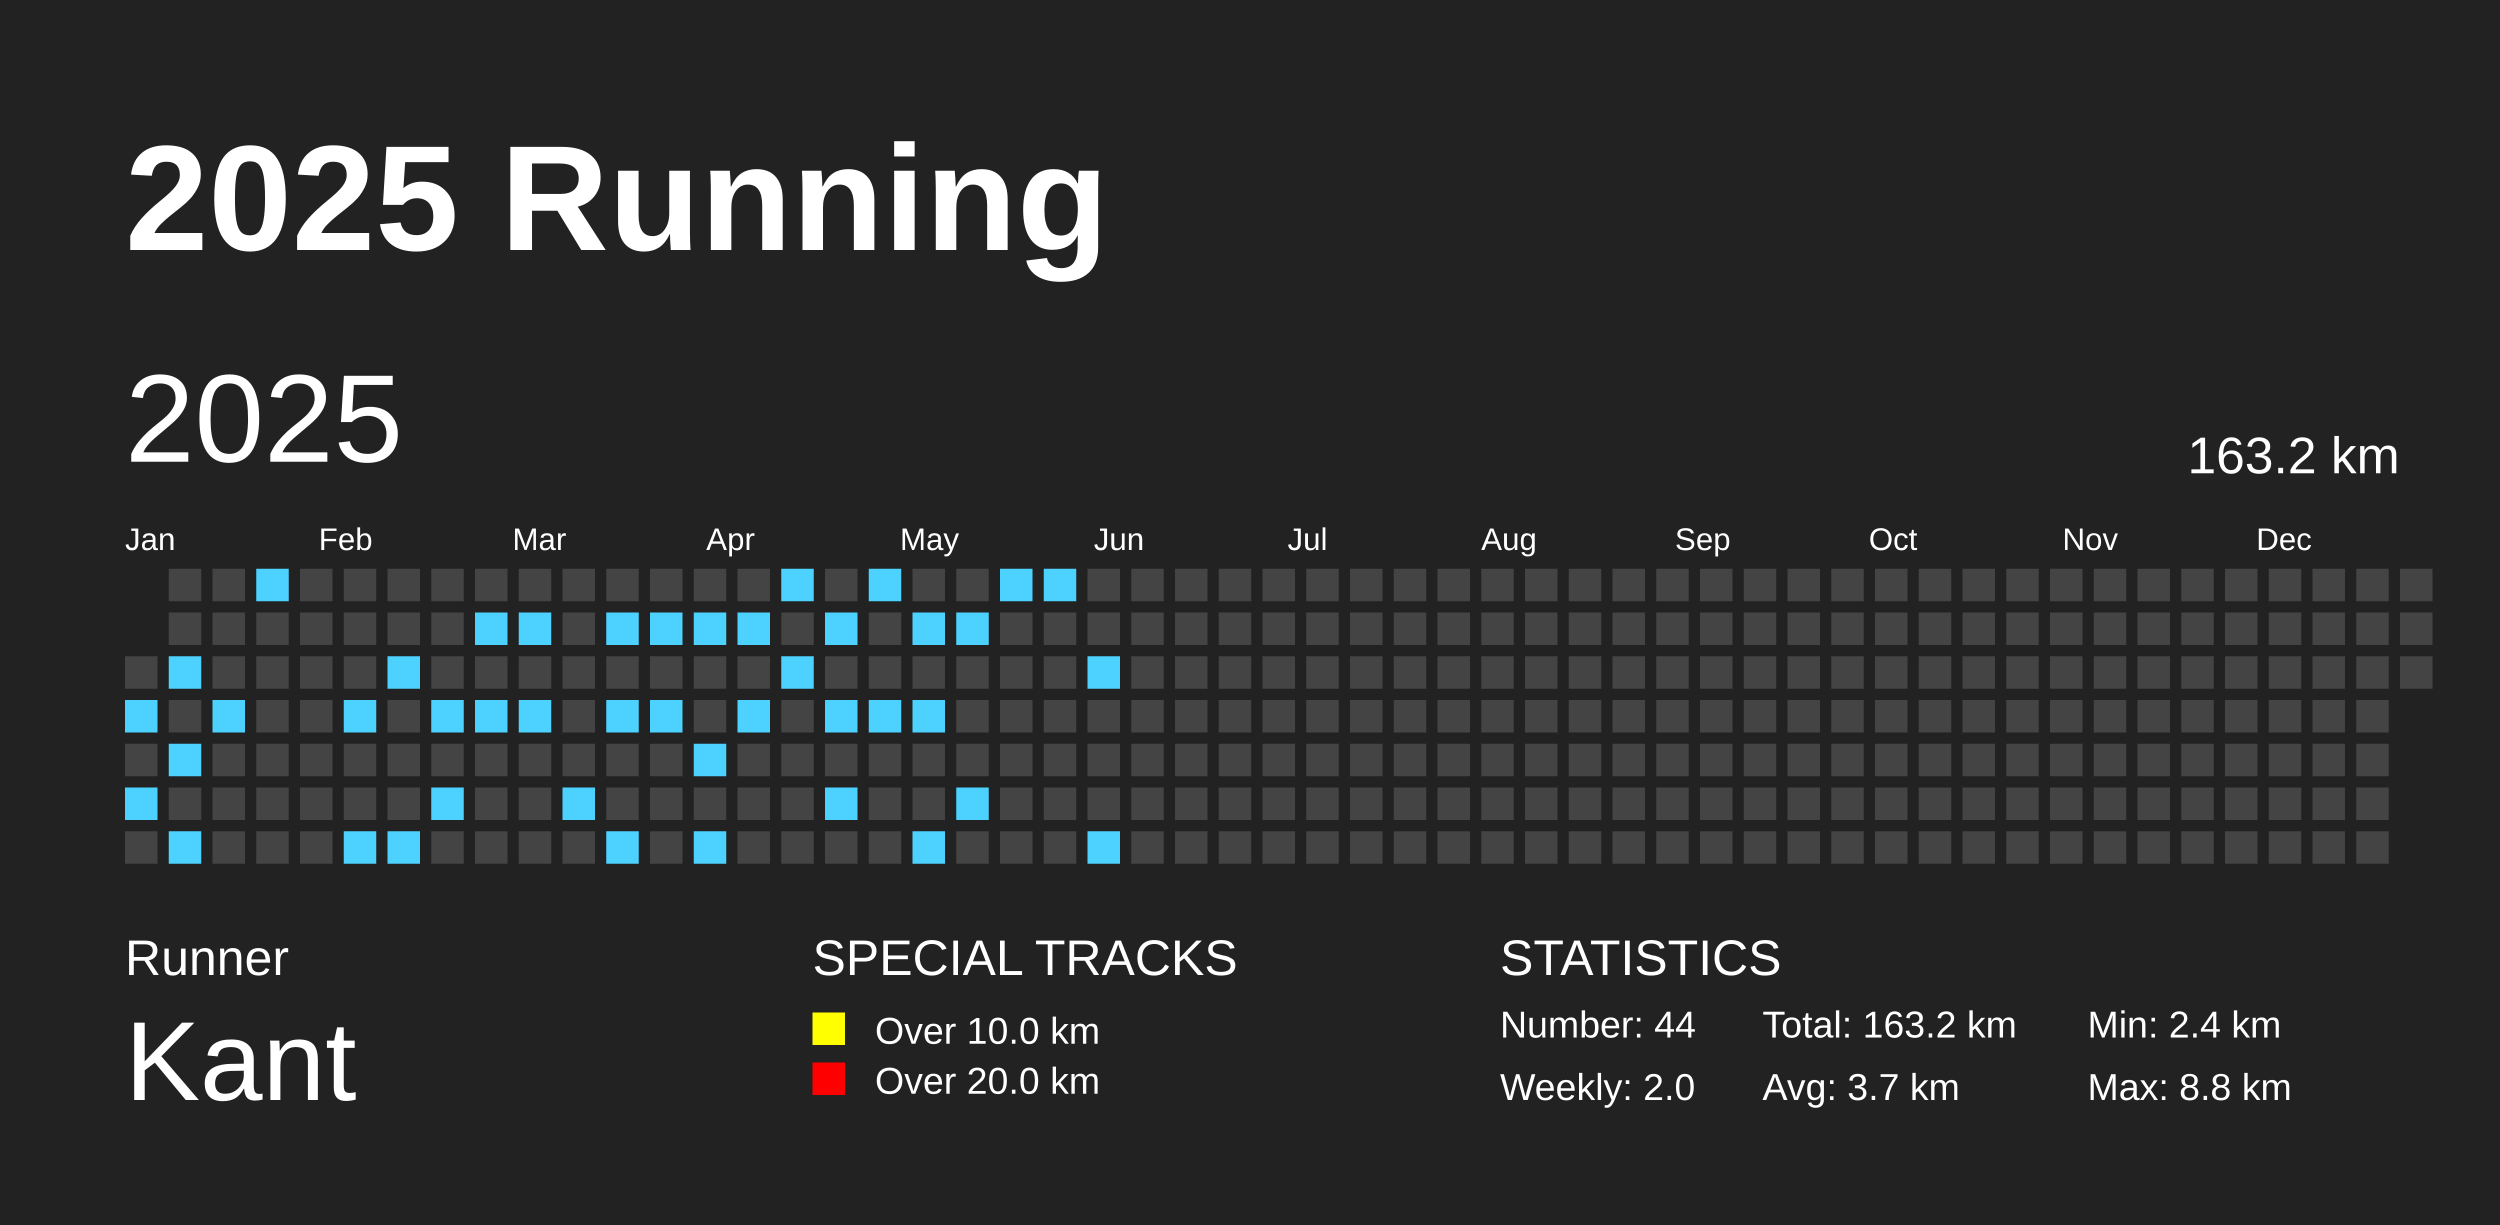
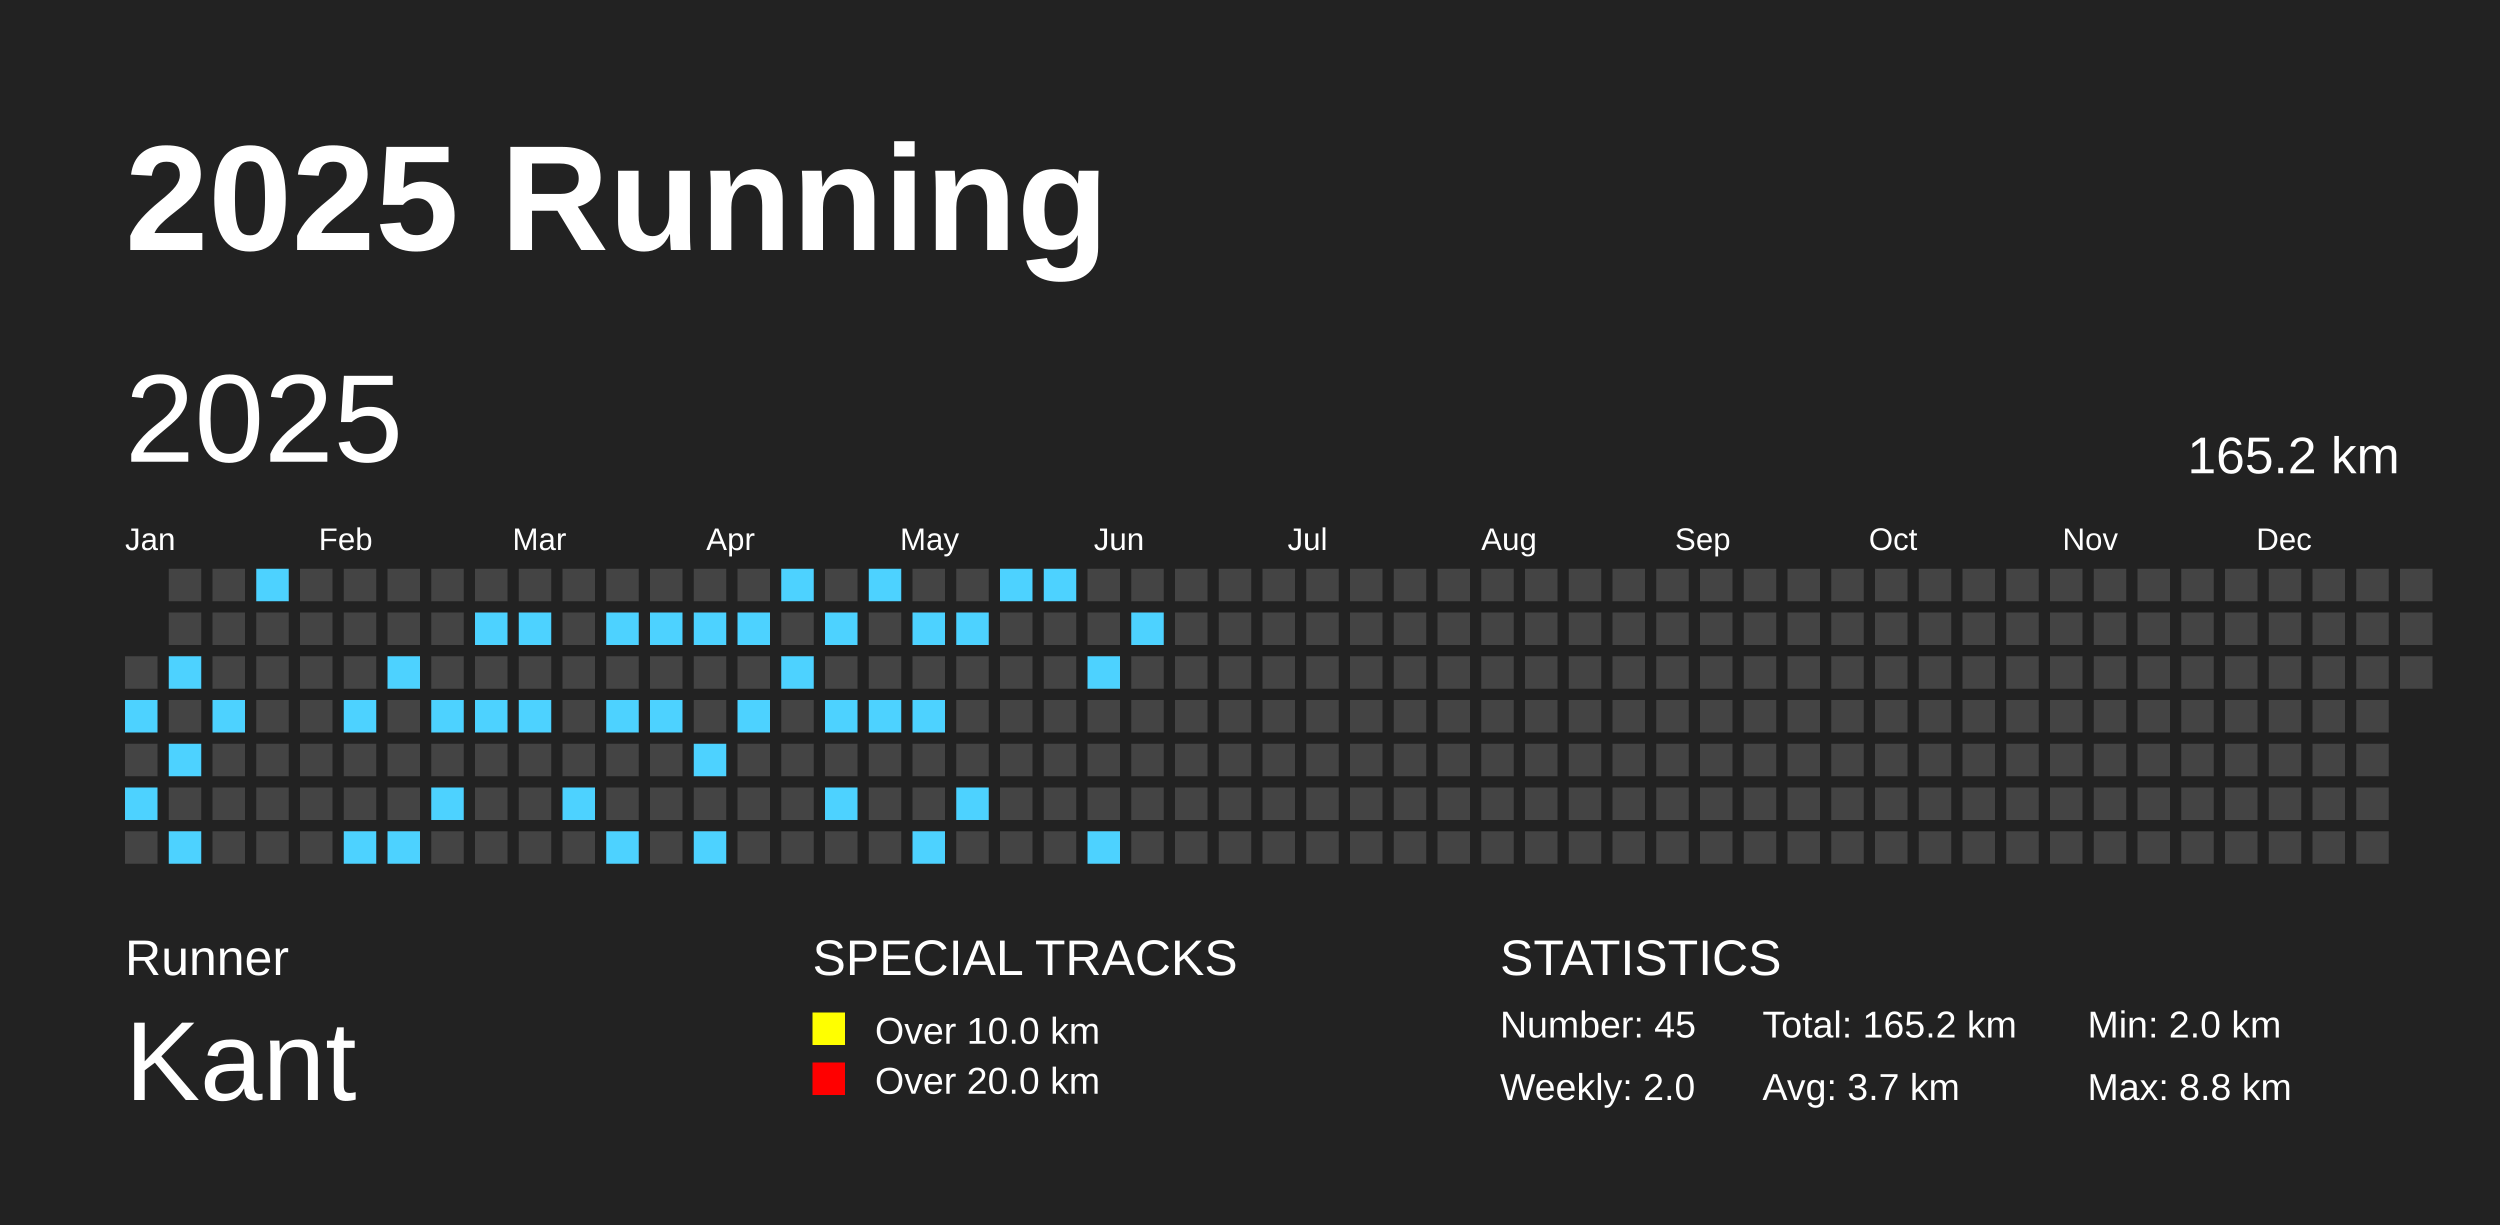
<svg xmlns="http://www.w3.org/2000/svg" baseProfile="full" height="98mm" version="1.1" viewBox="0,0,200,98" width="200mm">
  <defs />
  <rect fill="#222222" height="98" width="200" x="0" y="0" />
  <text fill="#FFFFFF" style="font-size:12px; font-family:Arial; font-weight:bold;" x="10" y="20">2025 Running</text>
  <text fill="#FFFFFF" style="font-size:4px; font-family:Arial" x="10" y="78">Runner</text>
  <text fill="#FFFFFF" style="font-size:9px; font-family:Arial" x="10" y="88">Kant</text>
  <text fill="#FFFFFF" style="font-size:4px; font-family:Arial" x="65" y="78">SPECIAL TRACKS</text>
  <rect fill="yellow" height="2.6" width="2.6" x="65" y="81" />
  <text fill="#FFFFFF" style="font-size:3px; font-family:Arial" x="70" y="83.5">Over 10.0 km</text>
  <rect fill="red" height="2.6" width="2.6" x="65" y="85" />
  <text fill="#FFFFFF" style="font-size:3px; font-family:Arial" x="70" y="87.5">Over 20.0 km</text>
  <text fill="#FFFFFF" style="font-size:4px; font-family:Arial" x="120" y="78">STATISTICS</text>
-   <text fill="#FFFFFF" style="font-size:3px; font-family:Arial" x="120" y="83">Number: 44</text>
+   <text fill="#FFFFFF" style="font-size:3px; font-family:Arial" x="120" y="83">Number: 45</text>
  <text fill="#FFFFFF" style="font-size:3px; font-family:Arial" x="120" y="88">Weekly: 2.0</text>
-   <text fill="#FFFFFF" style="font-size:3px; font-family:Arial" x="141" y="83">Total: 163.2 km</text>
+   <text fill="#FFFFFF" style="font-size:3px; font-family:Arial" x="141" y="83">Total: 165.2 km</text>
  <text fill="#FFFFFF" style="font-size:3px; font-family:Arial" x="141" y="88">Avg: 3.7 km</text>
-   <text fill="#FFFFFF" style="font-size:3px; font-family:Arial" x="167" y="83">Min: 2.4 km</text>
+   <text fill="#FFFFFF" style="font-size:3px; font-family:Arial" x="167" y="83">Min: 2.0 km</text>
  <text fill="#FFFFFF" style="font-size:3px; font-family:Arial" x="167" y="88">Max: 8.8 km</text>
  <text dominant-baseline="hanging" fill="#FFFFFF" style="font-size:10.0px; font-family:Arial;" x="10" y="30">2025</text>
-   <text dominant-baseline="hanging" fill="#FFFFFF" style="font-size:4.125px; font-family:Arial;" x="175" y="35">163.2 km</text>
+   <text dominant-baseline="hanging" fill="#FFFFFF" style="font-size:4.125px; font-family:Arial;" x="175" y="35">165.2 km</text>
  <text fill="#FFFFFF" style="font-size:2.5px; font-family:Arial" x="10.0" y="44">Jan</text>
  <text fill="#FFFFFF" style="font-size:2.5px; font-family:Arial" x="25.5" y="44">Feb</text>
  <text fill="#FFFFFF" style="font-size:2.5px; font-family:Arial" x="41.0" y="44">Mar</text>
  <text fill="#FFFFFF" style="font-size:2.5px; font-family:Arial" x="56.5" y="44">Apr</text>
  <text fill="#FFFFFF" style="font-size:2.5px; font-family:Arial" x="72.0" y="44">May</text>
  <text fill="#FFFFFF" style="font-size:2.5px; font-family:Arial" x="87.5" y="44">Jun</text>
  <text fill="#FFFFFF" style="font-size:2.5px; font-family:Arial" x="103.0" y="44">Jul</text>
  <text fill="#FFFFFF" style="font-size:2.5px; font-family:Arial" x="118.5" y="44">Aug</text>
  <text fill="#FFFFFF" style="font-size:2.5px; font-family:Arial" x="134.0" y="44">Sep</text>
  <text fill="#FFFFFF" style="font-size:2.5px; font-family:Arial" x="149.5" y="44">Oct</text>
  <text fill="#FFFFFF" style="font-size:2.5px; font-family:Arial" x="165.0" y="44">Nov</text>
  <text fill="#FFFFFF" style="font-size:2.5px; font-family:Arial" x="180.5" y="44">Dec</text>
  <rect fill="#444444" height="2.6" width="2.6" x="10.0" y="52.5" />
  <rect fill="#4DD2FF" height="2.6" width="2.6" x="10.0" y="56.0" />
  <rect fill="#444444" height="2.6" width="2.6" x="10.0" y="59.5" />
  <rect fill="#4DD2FF" height="2.6" width="2.6" x="10.0" y="63.0" />
  <rect fill="#444444" height="2.6" width="2.6" x="10.0" y="66.5" />
  <rect fill="#444444" height="2.6" width="2.6" x="13.5" y="45.5" />
  <rect fill="#444444" height="2.6" width="2.6" x="13.5" y="49.0" />
  <rect fill="#4DD2FF" height="2.6" width="2.6" x="13.5" y="52.5" />
  <rect fill="#444444" height="2.6" width="2.6" x="13.5" y="56.0" />
  <rect fill="#4DD2FF" height="2.6" width="2.6" x="13.5" y="59.5" />
  <rect fill="#444444" height="2.6" width="2.6" x="13.5" y="63.0" />
  <rect fill="#4DD2FF" height="2.6" width="2.6" x="13.5" y="66.5" />
  <rect fill="#444444" height="2.6" width="2.6" x="17.0" y="45.5" />
  <rect fill="#444444" height="2.6" width="2.6" x="17.0" y="49.0" />
  <rect fill="#444444" height="2.6" width="2.6" x="17.0" y="52.5" />
  <rect fill="#4DD2FF" height="2.6" width="2.6" x="17.0" y="56.0" />
  <rect fill="#444444" height="2.6" width="2.6" x="17.0" y="59.5" />
  <rect fill="#444444" height="2.6" width="2.6" x="17.0" y="63.0" />
  <rect fill="#444444" height="2.6" width="2.6" x="17.0" y="66.5" />
  <rect fill="#4DD2FF" height="2.6" width="2.6" x="20.5" y="45.5" />
  <rect fill="#444444" height="2.6" width="2.6" x="20.5" y="49.0" />
  <rect fill="#444444" height="2.6" width="2.6" x="20.5" y="52.5" />
  <rect fill="#444444" height="2.6" width="2.6" x="20.5" y="56.0" />
  <rect fill="#444444" height="2.6" width="2.6" x="20.5" y="59.5" />
  <rect fill="#444444" height="2.6" width="2.6" x="20.5" y="63.0" />
  <rect fill="#444444" height="2.6" width="2.6" x="20.5" y="66.5" />
  <rect fill="#444444" height="2.6" width="2.6" x="24.0" y="45.5" />
  <rect fill="#444444" height="2.6" width="2.6" x="24.0" y="49.0" />
  <rect fill="#444444" height="2.6" width="2.6" x="24.0" y="52.5" />
  <rect fill="#444444" height="2.6" width="2.6" x="24.0" y="56.0" />
  <rect fill="#444444" height="2.6" width="2.6" x="24.0" y="59.5" />
  <rect fill="#444444" height="2.6" width="2.6" x="24.0" y="63.0" />
  <rect fill="#444444" height="2.6" width="2.6" x="24.0" y="66.5" />
  <rect fill="#444444" height="2.6" width="2.6" x="27.5" y="45.5" />
  <rect fill="#444444" height="2.6" width="2.6" x="27.5" y="49.0" />
  <rect fill="#444444" height="2.6" width="2.6" x="27.5" y="52.5" />
  <rect fill="#4DD2FF" height="2.6" width="2.6" x="27.5" y="56.0" />
  <rect fill="#444444" height="2.6" width="2.6" x="27.5" y="59.5" />
  <rect fill="#444444" height="2.6" width="2.6" x="27.5" y="63.0" />
  <rect fill="#4DD2FF" height="2.6" width="2.6" x="27.5" y="66.5" />
  <rect fill="#444444" height="2.6" width="2.6" x="31.0" y="45.5" />
  <rect fill="#444444" height="2.6" width="2.6" x="31.0" y="49.0" />
  <rect fill="#4DD2FF" height="2.6" width="2.6" x="31.0" y="52.5" />
  <rect fill="#444444" height="2.6" width="2.6" x="31.0" y="56.0" />
  <rect fill="#444444" height="2.6" width="2.6" x="31.0" y="59.5" />
  <rect fill="#444444" height="2.6" width="2.6" x="31.0" y="63.0" />
  <rect fill="#4DD2FF" height="2.6" width="2.6" x="31.0" y="66.5" />
  <rect fill="#444444" height="2.6" width="2.6" x="34.5" y="45.5" />
  <rect fill="#444444" height="2.6" width="2.6" x="34.5" y="49.0" />
  <rect fill="#444444" height="2.6" width="2.6" x="34.5" y="52.5" />
  <rect fill="#4DD2FF" height="2.6" width="2.6" x="34.5" y="56.0" />
  <rect fill="#444444" height="2.6" width="2.6" x="34.5" y="59.5" />
  <rect fill="#4DD2FF" height="2.6" width="2.6" x="34.5" y="63.0" />
  <rect fill="#444444" height="2.6" width="2.6" x="34.5" y="66.5" />
  <rect fill="#444444" height="2.6" width="2.6" x="38.0" y="45.5" />
  <rect fill="#4DD2FF" height="2.6" width="2.6" x="38.0" y="49.0" />
  <rect fill="#444444" height="2.6" width="2.6" x="38.0" y="52.5" />
  <rect fill="#4DD2FF" height="2.6" width="2.6" x="38.0" y="56.0" />
  <rect fill="#444444" height="2.6" width="2.6" x="38.0" y="59.5" />
  <rect fill="#444444" height="2.6" width="2.6" x="38.0" y="63.0" />
  <rect fill="#444444" height="2.6" width="2.6" x="38.0" y="66.5" />
  <rect fill="#444444" height="2.6" width="2.6" x="41.5" y="45.5" />
  <rect fill="#4DD2FF" height="2.6" width="2.6" x="41.5" y="49.0" />
  <rect fill="#444444" height="2.6" width="2.6" x="41.5" y="52.5" />
  <rect fill="#4DD2FF" height="2.6" width="2.6" x="41.5" y="56.0" />
  <rect fill="#444444" height="2.6" width="2.6" x="41.5" y="59.5" />
  <rect fill="#444444" height="2.6" width="2.6" x="41.5" y="63.0" />
  <rect fill="#444444" height="2.6" width="2.6" x="41.5" y="66.5" />
  <rect fill="#444444" height="2.6" width="2.6" x="45.0" y="45.5" />
  <rect fill="#444444" height="2.6" width="2.6" x="45.0" y="49.0" />
  <rect fill="#444444" height="2.6" width="2.6" x="45.0" y="52.5" />
  <rect fill="#444444" height="2.6" width="2.6" x="45.0" y="56.0" />
  <rect fill="#444444" height="2.6" width="2.6" x="45.0" y="59.5" />
  <rect fill="#4DD2FF" height="2.6" width="2.6" x="45.0" y="63.0" />
  <rect fill="#444444" height="2.6" width="2.6" x="45.0" y="66.5" />
  <rect fill="#444444" height="2.6" width="2.6" x="48.5" y="45.5" />
  <rect fill="#4DD2FF" height="2.6" width="2.6" x="48.5" y="49.0" />
  <rect fill="#444444" height="2.6" width="2.6" x="48.5" y="52.5" />
  <rect fill="#4DD2FF" height="2.6" width="2.6" x="48.5" y="56.0" />
  <rect fill="#444444" height="2.6" width="2.6" x="48.5" y="59.5" />
  <rect fill="#444444" height="2.6" width="2.6" x="48.5" y="63.0" />
  <rect fill="#4DD2FF" height="2.6" width="2.6" x="48.5" y="66.5" />
  <rect fill="#444444" height="2.6" width="2.6" x="52.0" y="45.5" />
  <rect fill="#4DD2FF" height="2.6" width="2.6" x="52.0" y="49.0" />
  <rect fill="#444444" height="2.6" width="2.6" x="52.0" y="52.5" />
  <rect fill="#4DD2FF" height="2.6" width="2.6" x="52.0" y="56.0" />
  <rect fill="#444444" height="2.6" width="2.6" x="52.0" y="59.5" />
  <rect fill="#444444" height="2.6" width="2.6" x="52.0" y="63.0" />
  <rect fill="#444444" height="2.6" width="2.6" x="52.0" y="66.5" />
  <rect fill="#444444" height="2.6" width="2.6" x="55.5" y="45.5" />
  <rect fill="#4DD2FF" height="2.6" width="2.6" x="55.5" y="49.0" />
  <rect fill="#444444" height="2.6" width="2.6" x="55.5" y="52.5" />
  <rect fill="#444444" height="2.6" width="2.6" x="55.5" y="56.0" />
  <rect fill="#4DD2FF" height="2.6" width="2.6" x="55.5" y="59.5" />
  <rect fill="#444444" height="2.6" width="2.6" x="55.5" y="63.0" />
  <rect fill="#4DD2FF" height="2.6" width="2.6" x="55.5" y="66.5" />
  <rect fill="#444444" height="2.6" width="2.6" x="59.0" y="45.5" />
  <rect fill="#4DD2FF" height="2.6" width="2.6" x="59.0" y="49.0" />
  <rect fill="#444444" height="2.6" width="2.6" x="59.0" y="52.5" />
  <rect fill="#4DD2FF" height="2.6" width="2.6" x="59.0" y="56.0" />
  <rect fill="#444444" height="2.6" width="2.6" x="59.0" y="59.5" />
  <rect fill="#444444" height="2.6" width="2.6" x="59.0" y="63.0" />
  <rect fill="#444444" height="2.6" width="2.6" x="59.0" y="66.5" />
  <rect fill="#4DD2FF" height="2.6" width="2.6" x="62.5" y="45.5" />
  <rect fill="#444444" height="2.6" width="2.6" x="62.5" y="49.0" />
  <rect fill="#4DD2FF" height="2.6" width="2.6" x="62.5" y="52.5" />
  <rect fill="#444444" height="2.6" width="2.6" x="62.5" y="56.0" />
  <rect fill="#444444" height="2.6" width="2.6" x="62.5" y="59.5" />
  <rect fill="#444444" height="2.6" width="2.6" x="62.5" y="63.0" />
  <rect fill="#444444" height="2.6" width="2.6" x="62.5" y="66.5" />
  <rect fill="#444444" height="2.6" width="2.6" x="66.0" y="45.5" />
  <rect fill="#4DD2FF" height="2.6" width="2.6" x="66.0" y="49.0" />
  <rect fill="#444444" height="2.6" width="2.6" x="66.0" y="52.5" />
  <rect fill="#4DD2FF" height="2.6" width="2.6" x="66.0" y="56.0" />
  <rect fill="#444444" height="2.6" width="2.6" x="66.0" y="59.5" />
  <rect fill="#4DD2FF" height="2.6" width="2.6" x="66.0" y="63.0" />
  <rect fill="#444444" height="2.6" width="2.6" x="66.0" y="66.5" />
  <rect fill="#4DD2FF" height="2.6" width="2.6" x="69.5" y="45.5" />
  <rect fill="#444444" height="2.6" width="2.6" x="69.5" y="49.0" />
  <rect fill="#444444" height="2.6" width="2.6" x="69.5" y="52.5" />
  <rect fill="#4DD2FF" height="2.6" width="2.6" x="69.5" y="56.0" />
  <rect fill="#444444" height="2.6" width="2.6" x="69.5" y="59.5" />
  <rect fill="#444444" height="2.6" width="2.6" x="69.5" y="63.0" />
  <rect fill="#444444" height="2.6" width="2.6" x="69.5" y="66.5" />
  <rect fill="#444444" height="2.6" width="2.6" x="73.0" y="45.5" />
  <rect fill="#4DD2FF" height="2.6" width="2.6" x="73.0" y="49.0" />
  <rect fill="#444444" height="2.6" width="2.6" x="73.0" y="52.5" />
  <rect fill="#4DD2FF" height="2.6" width="2.6" x="73.0" y="56.0" />
  <rect fill="#444444" height="2.6" width="2.6" x="73.0" y="59.5" />
  <rect fill="#444444" height="2.6" width="2.6" x="73.0" y="63.0" />
  <rect fill="#4DD2FF" height="2.6" width="2.6" x="73.0" y="66.5" />
  <rect fill="#444444" height="2.6" width="2.6" x="76.5" y="45.5" />
  <rect fill="#4DD2FF" height="2.6" width="2.6" x="76.5" y="49.0" />
  <rect fill="#444444" height="2.6" width="2.6" x="76.5" y="52.5" />
  <rect fill="#444444" height="2.6" width="2.6" x="76.5" y="56.0" />
  <rect fill="#444444" height="2.6" width="2.6" x="76.5" y="59.5" />
  <rect fill="#4DD2FF" height="2.6" width="2.6" x="76.5" y="63.0" />
  <rect fill="#444444" height="2.6" width="2.6" x="76.5" y="66.5" />
  <rect fill="#4DD2FF" height="2.6" width="2.6" x="80.0" y="45.5" />
  <rect fill="#444444" height="2.6" width="2.6" x="80.0" y="49.0" />
  <rect fill="#444444" height="2.6" width="2.6" x="80.0" y="52.5" />
  <rect fill="#444444" height="2.6" width="2.6" x="80.0" y="56.0" />
  <rect fill="#444444" height="2.6" width="2.6" x="80.0" y="59.5" />
  <rect fill="#444444" height="2.6" width="2.6" x="80.0" y="63.0" />
  <rect fill="#444444" height="2.6" width="2.6" x="80.0" y="66.5" />
  <rect fill="#4DD2FF" height="2.6" width="2.6" x="83.5" y="45.5" />
  <rect fill="#444444" height="2.6" width="2.6" x="83.5" y="49.0" />
  <rect fill="#444444" height="2.6" width="2.6" x="83.5" y="52.5" />
  <rect fill="#444444" height="2.6" width="2.6" x="83.5" y="56.0" />
  <rect fill="#444444" height="2.6" width="2.6" x="83.5" y="59.5" />
  <rect fill="#444444" height="2.6" width="2.6" x="83.5" y="63.0" />
  <rect fill="#444444" height="2.6" width="2.6" x="83.5" y="66.5" />
  <rect fill="#444444" height="2.6" width="2.6" x="87.0" y="45.5" />
  <rect fill="#444444" height="2.6" width="2.6" x="87.0" y="49.0" />
  <rect fill="#4DD2FF" height="2.6" width="2.6" x="87.0" y="52.5" />
  <rect fill="#444444" height="2.6" width="2.6" x="87.0" y="56.0" />
  <rect fill="#444444" height="2.6" width="2.6" x="87.0" y="59.5" />
  <rect fill="#444444" height="2.6" width="2.6" x="87.0" y="63.0" />
  <rect fill="#4DD2FF" height="2.6" width="2.6" x="87.0" y="66.5" />
  <rect fill="#444444" height="2.6" width="2.6" x="90.5" y="45.5" />
-   <rect fill="#444444" height="2.6" width="2.6" x="90.5" y="49.0" />
+   <rect fill="#4DD2FF" height="2.6" width="2.6" x="90.5" y="49.0" />
  <rect fill="#444444" height="2.6" width="2.6" x="90.5" y="52.5" />
  <rect fill="#444444" height="2.6" width="2.6" x="90.5" y="56.0" />
  <rect fill="#444444" height="2.6" width="2.6" x="90.5" y="59.5" />
  <rect fill="#444444" height="2.6" width="2.6" x="90.5" y="63.0" />
  <rect fill="#444444" height="2.6" width="2.6" x="90.5" y="66.5" />
  <rect fill="#444444" height="2.6" width="2.6" x="94.0" y="45.5" />
  <rect fill="#444444" height="2.6" width="2.6" x="94.0" y="49.0" />
  <rect fill="#444444" height="2.6" width="2.6" x="94.0" y="52.5" />
  <rect fill="#444444" height="2.6" width="2.6" x="94.0" y="56.0" />
  <rect fill="#444444" height="2.6" width="2.6" x="94.0" y="59.5" />
  <rect fill="#444444" height="2.6" width="2.6" x="94.0" y="63.0" />
  <rect fill="#444444" height="2.6" width="2.6" x="94.0" y="66.5" />
  <rect fill="#444444" height="2.6" width="2.6" x="97.5" y="45.5" />
  <rect fill="#444444" height="2.6" width="2.6" x="97.5" y="49.0" />
  <rect fill="#444444" height="2.6" width="2.6" x="97.5" y="52.5" />
  <rect fill="#444444" height="2.6" width="2.6" x="97.5" y="56.0" />
  <rect fill="#444444" height="2.6" width="2.6" x="97.5" y="59.5" />
  <rect fill="#444444" height="2.6" width="2.6" x="97.5" y="63.0" />
  <rect fill="#444444" height="2.6" width="2.6" x="97.5" y="66.5" />
  <rect fill="#444444" height="2.6" width="2.6" x="101.0" y="45.5" />
  <rect fill="#444444" height="2.6" width="2.6" x="101.0" y="49.0" />
  <rect fill="#444444" height="2.6" width="2.6" x="101.0" y="52.5" />
  <rect fill="#444444" height="2.6" width="2.6" x="101.0" y="56.0" />
  <rect fill="#444444" height="2.6" width="2.6" x="101.0" y="59.5" />
  <rect fill="#444444" height="2.6" width="2.6" x="101.0" y="63.0" />
  <rect fill="#444444" height="2.6" width="2.6" x="101.0" y="66.5" />
  <rect fill="#444444" height="2.6" width="2.6" x="104.5" y="45.5" />
  <rect fill="#444444" height="2.6" width="2.6" x="104.5" y="49.0" />
  <rect fill="#444444" height="2.6" width="2.6" x="104.5" y="52.5" />
  <rect fill="#444444" height="2.6" width="2.6" x="104.5" y="56.0" />
  <rect fill="#444444" height="2.6" width="2.6" x="104.5" y="59.5" />
  <rect fill="#444444" height="2.6" width="2.6" x="104.5" y="63.0" />
  <rect fill="#444444" height="2.6" width="2.6" x="104.5" y="66.5" />
  <rect fill="#444444" height="2.6" width="2.6" x="108.0" y="45.5" />
  <rect fill="#444444" height="2.6" width="2.6" x="108.0" y="49.0" />
  <rect fill="#444444" height="2.6" width="2.6" x="108.0" y="52.5" />
  <rect fill="#444444" height="2.6" width="2.6" x="108.0" y="56.0" />
  <rect fill="#444444" height="2.6" width="2.6" x="108.0" y="59.5" />
  <rect fill="#444444" height="2.6" width="2.6" x="108.0" y="63.0" />
  <rect fill="#444444" height="2.6" width="2.6" x="108.0" y="66.5" />
  <rect fill="#444444" height="2.6" width="2.6" x="111.5" y="45.5" />
  <rect fill="#444444" height="2.6" width="2.6" x="111.5" y="49.0" />
  <rect fill="#444444" height="2.6" width="2.6" x="111.5" y="52.5" />
  <rect fill="#444444" height="2.6" width="2.6" x="111.5" y="56.0" />
  <rect fill="#444444" height="2.6" width="2.6" x="111.5" y="59.5" />
  <rect fill="#444444" height="2.6" width="2.6" x="111.5" y="63.0" />
  <rect fill="#444444" height="2.6" width="2.6" x="111.5" y="66.5" />
  <rect fill="#444444" height="2.6" width="2.6" x="115.0" y="45.5" />
  <rect fill="#444444" height="2.6" width="2.6" x="115.0" y="49.0" />
  <rect fill="#444444" height="2.6" width="2.6" x="115.0" y="52.5" />
  <rect fill="#444444" height="2.6" width="2.6" x="115.0" y="56.0" />
  <rect fill="#444444" height="2.6" width="2.6" x="115.0" y="59.5" />
  <rect fill="#444444" height="2.6" width="2.6" x="115.0" y="63.0" />
  <rect fill="#444444" height="2.6" width="2.6" x="115.0" y="66.5" />
  <rect fill="#444444" height="2.6" width="2.6" x="118.5" y="45.5" />
  <rect fill="#444444" height="2.6" width="2.6" x="118.5" y="49.0" />
  <rect fill="#444444" height="2.6" width="2.6" x="118.5" y="52.5" />
  <rect fill="#444444" height="2.6" width="2.6" x="118.5" y="56.0" />
  <rect fill="#444444" height="2.6" width="2.6" x="118.5" y="59.5" />
  <rect fill="#444444" height="2.6" width="2.6" x="118.5" y="63.0" />
  <rect fill="#444444" height="2.6" width="2.6" x="118.5" y="66.5" />
  <rect fill="#444444" height="2.6" width="2.6" x="122.0" y="45.5" />
  <rect fill="#444444" height="2.6" width="2.6" x="122.0" y="49.0" />
  <rect fill="#444444" height="2.6" width="2.6" x="122.0" y="52.5" />
  <rect fill="#444444" height="2.6" width="2.6" x="122.0" y="56.0" />
  <rect fill="#444444" height="2.6" width="2.6" x="122.0" y="59.5" />
  <rect fill="#444444" height="2.6" width="2.6" x="122.0" y="63.0" />
  <rect fill="#444444" height="2.6" width="2.6" x="122.0" y="66.5" />
  <rect fill="#444444" height="2.6" width="2.6" x="125.5" y="45.5" />
  <rect fill="#444444" height="2.6" width="2.6" x="125.5" y="49.0" />
  <rect fill="#444444" height="2.6" width="2.6" x="125.5" y="52.5" />
  <rect fill="#444444" height="2.6" width="2.6" x="125.5" y="56.0" />
  <rect fill="#444444" height="2.6" width="2.6" x="125.5" y="59.5" />
  <rect fill="#444444" height="2.6" width="2.6" x="125.5" y="63.0" />
  <rect fill="#444444" height="2.6" width="2.6" x="125.5" y="66.5" />
  <rect fill="#444444" height="2.6" width="2.6" x="129.0" y="45.5" />
  <rect fill="#444444" height="2.6" width="2.6" x="129.0" y="49.0" />
  <rect fill="#444444" height="2.6" width="2.6" x="129.0" y="52.5" />
  <rect fill="#444444" height="2.6" width="2.6" x="129.0" y="56.0" />
  <rect fill="#444444" height="2.6" width="2.6" x="129.0" y="59.5" />
  <rect fill="#444444" height="2.6" width="2.6" x="129.0" y="63.0" />
  <rect fill="#444444" height="2.6" width="2.6" x="129.0" y="66.5" />
  <rect fill="#444444" height="2.6" width="2.6" x="132.5" y="45.5" />
  <rect fill="#444444" height="2.6" width="2.6" x="132.5" y="49.0" />
  <rect fill="#444444" height="2.6" width="2.6" x="132.5" y="52.5" />
  <rect fill="#444444" height="2.6" width="2.6" x="132.5" y="56.0" />
  <rect fill="#444444" height="2.6" width="2.6" x="132.5" y="59.5" />
  <rect fill="#444444" height="2.6" width="2.6" x="132.5" y="63.0" />
  <rect fill="#444444" height="2.6" width="2.6" x="132.5" y="66.5" />
  <rect fill="#444444" height="2.6" width="2.6" x="136.0" y="45.5" />
  <rect fill="#444444" height="2.6" width="2.6" x="136.0" y="49.0" />
  <rect fill="#444444" height="2.6" width="2.6" x="136.0" y="52.5" />
  <rect fill="#444444" height="2.6" width="2.6" x="136.0" y="56.0" />
  <rect fill="#444444" height="2.6" width="2.6" x="136.0" y="59.5" />
  <rect fill="#444444" height="2.6" width="2.6" x="136.0" y="63.0" />
  <rect fill="#444444" height="2.6" width="2.6" x="136.0" y="66.5" />
  <rect fill="#444444" height="2.6" width="2.6" x="139.5" y="45.5" />
  <rect fill="#444444" height="2.6" width="2.6" x="139.5" y="49.0" />
  <rect fill="#444444" height="2.6" width="2.6" x="139.5" y="52.5" />
  <rect fill="#444444" height="2.6" width="2.6" x="139.5" y="56.0" />
  <rect fill="#444444" height="2.6" width="2.6" x="139.5" y="59.5" />
  <rect fill="#444444" height="2.6" width="2.6" x="139.5" y="63.0" />
  <rect fill="#444444" height="2.6" width="2.6" x="139.5" y="66.5" />
  <rect fill="#444444" height="2.6" width="2.6" x="143.0" y="45.5" />
  <rect fill="#444444" height="2.6" width="2.6" x="143.0" y="49.0" />
  <rect fill="#444444" height="2.6" width="2.6" x="143.0" y="52.5" />
  <rect fill="#444444" height="2.6" width="2.6" x="143.0" y="56.0" />
  <rect fill="#444444" height="2.6" width="2.6" x="143.0" y="59.5" />
  <rect fill="#444444" height="2.6" width="2.6" x="143.0" y="63.0" />
  <rect fill="#444444" height="2.6" width="2.6" x="143.0" y="66.5" />
  <rect fill="#444444" height="2.6" width="2.6" x="146.5" y="45.5" />
  <rect fill="#444444" height="2.6" width="2.6" x="146.5" y="49.0" />
  <rect fill="#444444" height="2.6" width="2.6" x="146.5" y="52.5" />
  <rect fill="#444444" height="2.6" width="2.6" x="146.5" y="56.0" />
  <rect fill="#444444" height="2.6" width="2.6" x="146.5" y="59.5" />
  <rect fill="#444444" height="2.6" width="2.6" x="146.5" y="63.0" />
  <rect fill="#444444" height="2.6" width="2.6" x="146.5" y="66.5" />
  <rect fill="#444444" height="2.6" width="2.6" x="150.0" y="45.5" />
  <rect fill="#444444" height="2.6" width="2.6" x="150.0" y="49.0" />
  <rect fill="#444444" height="2.6" width="2.6" x="150.0" y="52.5" />
  <rect fill="#444444" height="2.6" width="2.6" x="150.0" y="56.0" />
  <rect fill="#444444" height="2.6" width="2.6" x="150.0" y="59.5" />
  <rect fill="#444444" height="2.6" width="2.6" x="150.0" y="63.0" />
  <rect fill="#444444" height="2.6" width="2.6" x="150.0" y="66.5" />
  <rect fill="#444444" height="2.6" width="2.6" x="153.5" y="45.5" />
  <rect fill="#444444" height="2.6" width="2.6" x="153.5" y="49.0" />
  <rect fill="#444444" height="2.6" width="2.6" x="153.5" y="52.5" />
  <rect fill="#444444" height="2.6" width="2.6" x="153.5" y="56.0" />
  <rect fill="#444444" height="2.6" width="2.6" x="153.5" y="59.5" />
  <rect fill="#444444" height="2.6" width="2.6" x="153.5" y="63.0" />
  <rect fill="#444444" height="2.6" width="2.6" x="153.5" y="66.5" />
  <rect fill="#444444" height="2.6" width="2.6" x="157.0" y="45.5" />
  <rect fill="#444444" height="2.6" width="2.6" x="157.0" y="49.0" />
  <rect fill="#444444" height="2.6" width="2.6" x="157.0" y="52.5" />
  <rect fill="#444444" height="2.6" width="2.6" x="157.0" y="56.0" />
  <rect fill="#444444" height="2.6" width="2.6" x="157.0" y="59.5" />
  <rect fill="#444444" height="2.6" width="2.6" x="157.0" y="63.0" />
  <rect fill="#444444" height="2.6" width="2.6" x="157.0" y="66.5" />
  <rect fill="#444444" height="2.6" width="2.6" x="160.5" y="45.5" />
  <rect fill="#444444" height="2.6" width="2.6" x="160.5" y="49.0" />
  <rect fill="#444444" height="2.6" width="2.6" x="160.5" y="52.5" />
  <rect fill="#444444" height="2.6" width="2.6" x="160.5" y="56.0" />
  <rect fill="#444444" height="2.6" width="2.6" x="160.5" y="59.5" />
  <rect fill="#444444" height="2.6" width="2.6" x="160.5" y="63.0" />
  <rect fill="#444444" height="2.6" width="2.6" x="160.5" y="66.5" />
  <rect fill="#444444" height="2.6" width="2.6" x="164.0" y="45.5" />
  <rect fill="#444444" height="2.6" width="2.6" x="164.0" y="49.0" />
  <rect fill="#444444" height="2.6" width="2.6" x="164.0" y="52.5" />
  <rect fill="#444444" height="2.6" width="2.6" x="164.0" y="56.0" />
  <rect fill="#444444" height="2.6" width="2.6" x="164.0" y="59.5" />
  <rect fill="#444444" height="2.6" width="2.6" x="164.0" y="63.0" />
  <rect fill="#444444" height="2.6" width="2.6" x="164.0" y="66.5" />
  <rect fill="#444444" height="2.6" width="2.6" x="167.5" y="45.5" />
  <rect fill="#444444" height="2.6" width="2.6" x="167.5" y="49.0" />
  <rect fill="#444444" height="2.6" width="2.6" x="167.5" y="52.5" />
  <rect fill="#444444" height="2.6" width="2.6" x="167.5" y="56.0" />
  <rect fill="#444444" height="2.6" width="2.6" x="167.5" y="59.5" />
  <rect fill="#444444" height="2.6" width="2.6" x="167.5" y="63.0" />
  <rect fill="#444444" height="2.6" width="2.6" x="167.5" y="66.5" />
  <rect fill="#444444" height="2.6" width="2.6" x="171.0" y="45.5" />
  <rect fill="#444444" height="2.6" width="2.6" x="171.0" y="49.0" />
  <rect fill="#444444" height="2.6" width="2.6" x="171.0" y="52.5" />
  <rect fill="#444444" height="2.6" width="2.6" x="171.0" y="56.0" />
  <rect fill="#444444" height="2.6" width="2.6" x="171.0" y="59.5" />
  <rect fill="#444444" height="2.6" width="2.6" x="171.0" y="63.0" />
  <rect fill="#444444" height="2.6" width="2.6" x="171.0" y="66.5" />
  <rect fill="#444444" height="2.6" width="2.6" x="174.5" y="45.5" />
  <rect fill="#444444" height="2.6" width="2.6" x="174.5" y="49.0" />
  <rect fill="#444444" height="2.6" width="2.6" x="174.5" y="52.5" />
  <rect fill="#444444" height="2.6" width="2.6" x="174.5" y="56.0" />
  <rect fill="#444444" height="2.6" width="2.6" x="174.5" y="59.5" />
  <rect fill="#444444" height="2.6" width="2.6" x="174.5" y="63.0" />
  <rect fill="#444444" height="2.6" width="2.6" x="174.5" y="66.5" />
  <rect fill="#444444" height="2.6" width="2.6" x="178.0" y="45.5" />
  <rect fill="#444444" height="2.6" width="2.6" x="178.0" y="49.0" />
  <rect fill="#444444" height="2.6" width="2.6" x="178.0" y="52.5" />
  <rect fill="#444444" height="2.6" width="2.6" x="178.0" y="56.0" />
  <rect fill="#444444" height="2.6" width="2.6" x="178.0" y="59.5" />
  <rect fill="#444444" height="2.6" width="2.6" x="178.0" y="63.0" />
  <rect fill="#444444" height="2.6" width="2.6" x="178.0" y="66.5" />
  <rect fill="#444444" height="2.6" width="2.6" x="181.5" y="45.5" />
  <rect fill="#444444" height="2.6" width="2.6" x="181.5" y="49.0" />
  <rect fill="#444444" height="2.6" width="2.6" x="181.5" y="52.5" />
  <rect fill="#444444" height="2.6" width="2.6" x="181.5" y="56.0" />
  <rect fill="#444444" height="2.6" width="2.6" x="181.5" y="59.5" />
  <rect fill="#444444" height="2.6" width="2.6" x="181.5" y="63.0" />
  <rect fill="#444444" height="2.6" width="2.6" x="181.5" y="66.5" />
  <rect fill="#444444" height="2.6" width="2.6" x="185.0" y="45.5" />
  <rect fill="#444444" height="2.6" width="2.6" x="185.0" y="49.0" />
  <rect fill="#444444" height="2.6" width="2.6" x="185.0" y="52.5" />
  <rect fill="#444444" height="2.6" width="2.6" x="185.0" y="56.0" />
  <rect fill="#444444" height="2.6" width="2.6" x="185.0" y="59.5" />
  <rect fill="#444444" height="2.6" width="2.6" x="185.0" y="63.0" />
  <rect fill="#444444" height="2.6" width="2.6" x="185.0" y="66.5" />
  <rect fill="#444444" height="2.6" width="2.6" x="188.5" y="45.5" />
  <rect fill="#444444" height="2.6" width="2.6" x="188.5" y="49.0" />
  <rect fill="#444444" height="2.6" width="2.6" x="188.5" y="52.5" />
  <rect fill="#444444" height="2.6" width="2.6" x="188.5" y="56.0" />
  <rect fill="#444444" height="2.6" width="2.6" x="188.5" y="59.5" />
  <rect fill="#444444" height="2.6" width="2.6" x="188.5" y="63.0" />
  <rect fill="#444444" height="2.6" width="2.6" x="188.5" y="66.5" />
  <rect fill="#444444" height="2.6" width="2.6" x="192.0" y="45.5" />
  <rect fill="#444444" height="2.6" width="2.6" x="192.0" y="49.0" />
  <rect fill="#444444" height="2.6" width="2.6" x="192.0" y="52.5" />
</svg>
